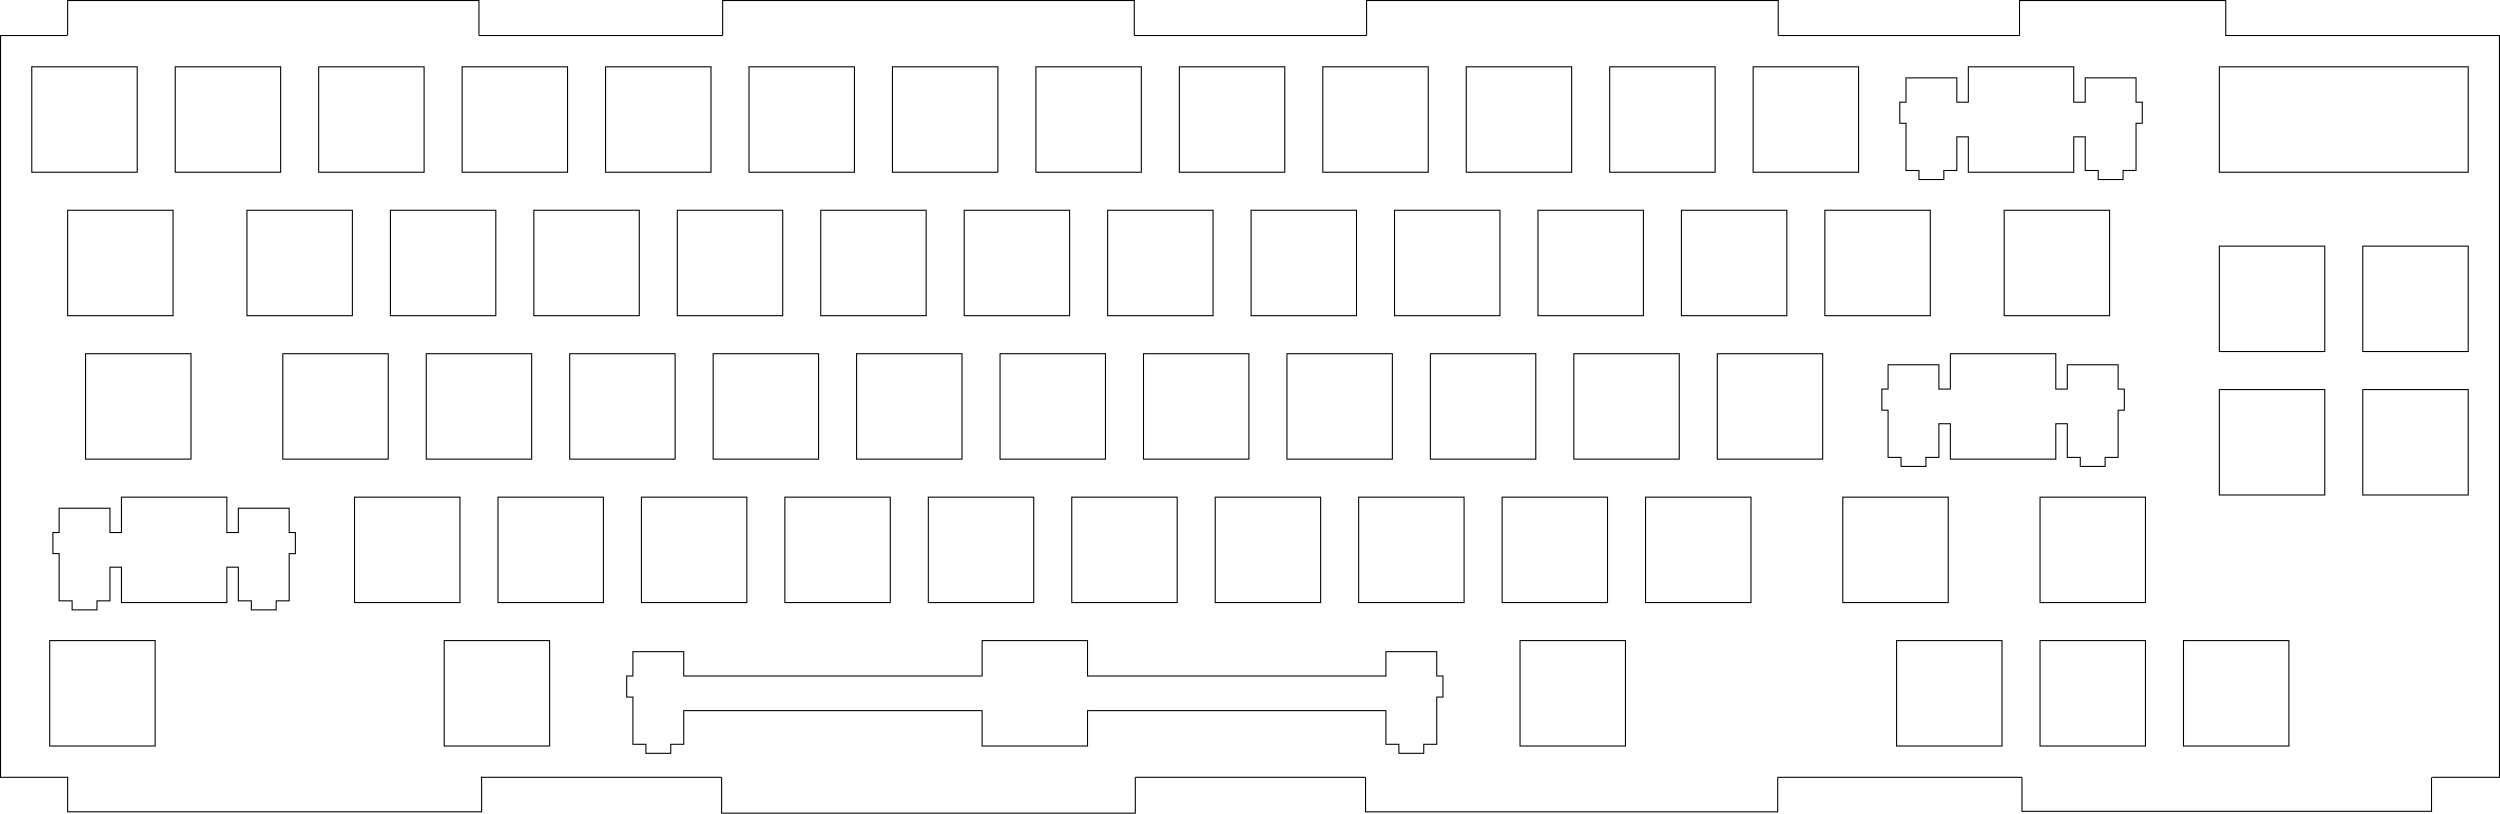
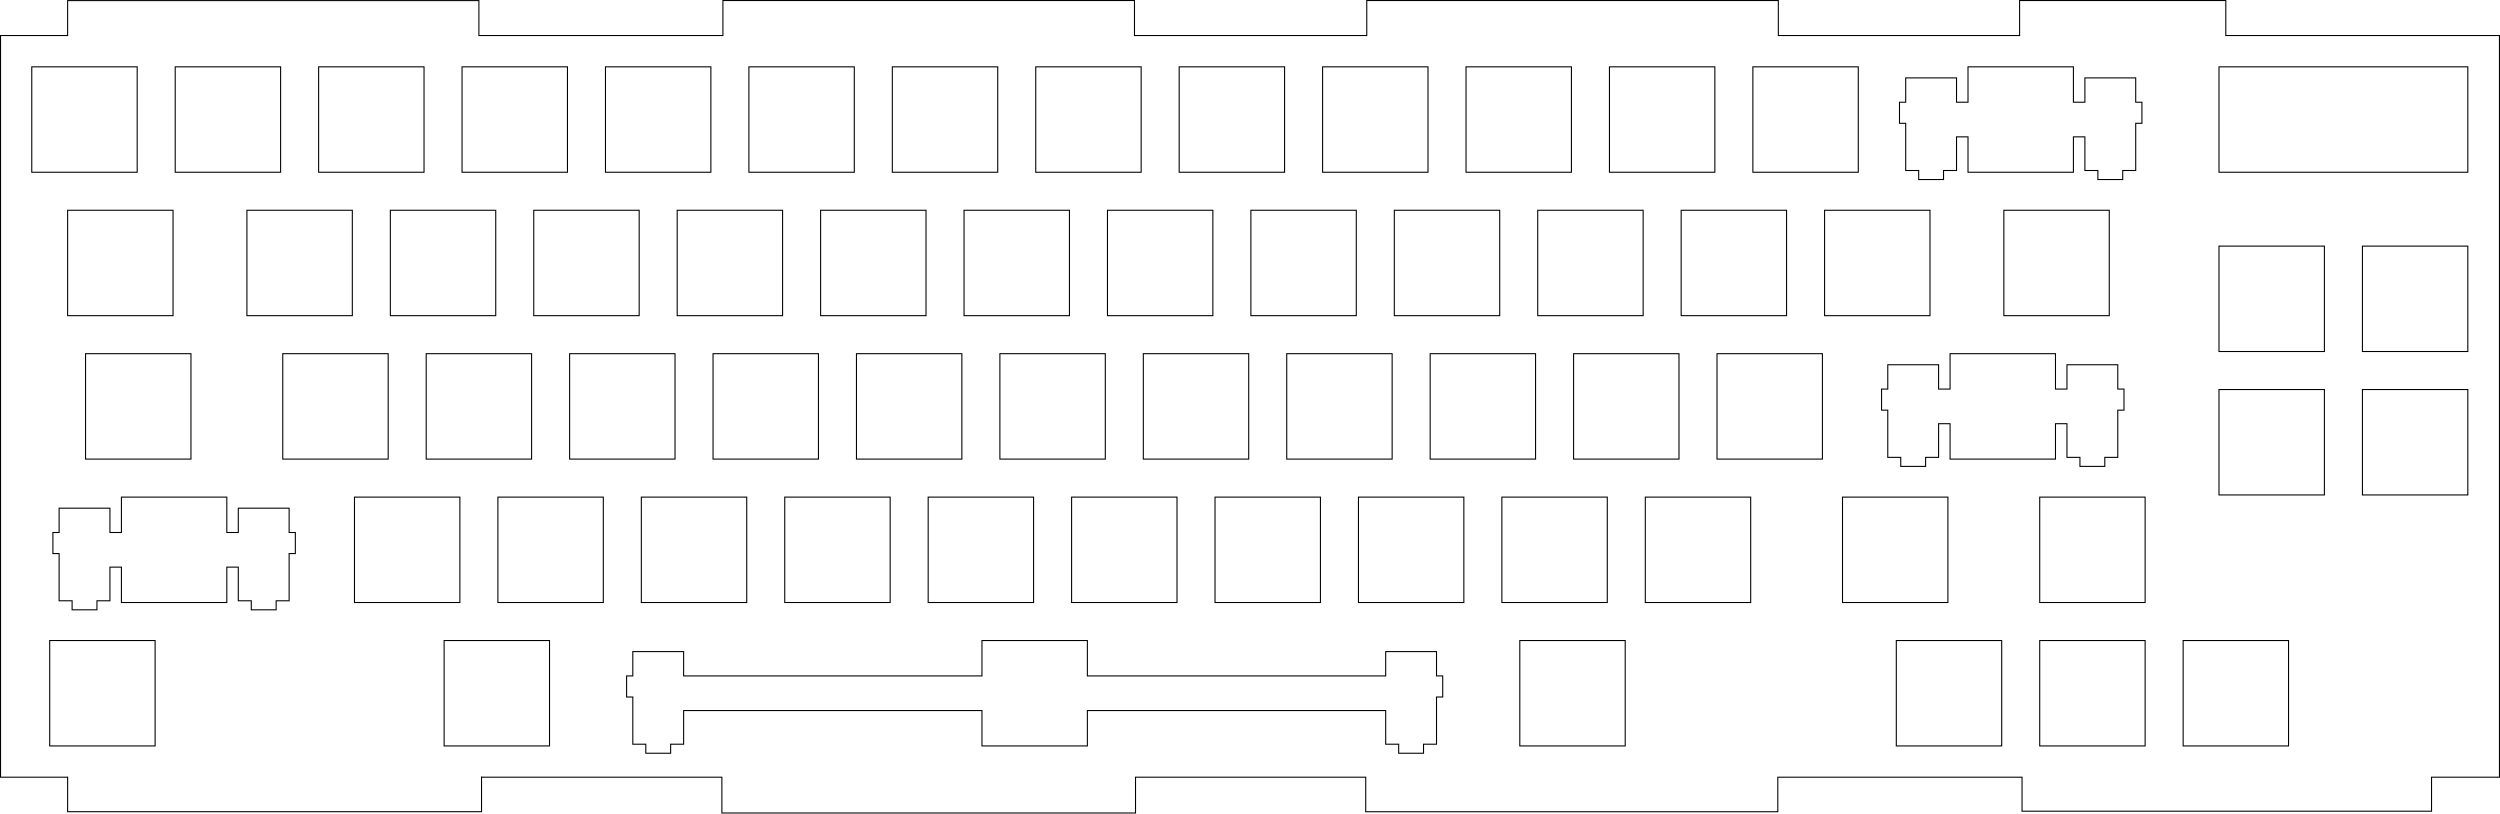
- <svg xmlns="http://www.w3.org/2000/svg" id="plate" viewBox="0 0 941.116 306.304">
+ <svg xmlns="http://www.w3.org/2000/svg" id="plate" viewBox="0 0 941.263 306.304">
  <defs>
    <style>.cls-1{fill:none;stroke:#000;stroke-miterlimit:11.339;stroke-width:0.402px;}</style>
  </defs>
-   <path class="cls-1" d="M66.213,321.394" transform="translate(-41.9645 -28.7774)" />
-   <line class="cls-1" x1="271.644" y1="292.616" x2="180.959" y2="292.616" />
-   <path class="cls-1" d="M313.032,321.394" transform="translate(-41.9645 -28.7774)" />
-   <line class="cls-1" x1="514.057" y1="292.616" x2="427.383" y2="292.616" />
-   <path class="cls-1" d="M555.255,321.394" transform="translate(-41.9645 -28.7774)" />
-   <line class="cls-1" x1="761.166" y1="292.616" x2="669.209" y2="292.616" />
-   <path class="cls-1" d="M802.207,321.394" transform="translate(-41.9645 -28.7774)" />
-   <polyline class="cls-1" points="837.666 13.375 940.915 13.375 940.915 292.616 915.56 292.616" />
-   <path class="cls-1" d="M879.63,42.153" transform="translate(-41.9645 -28.7774)" />
-   <line class="cls-1" x1="669.405" y1="13.375" x2="760.241" y2="13.375" />
-   <line class="cls-1" x1="426.992" y1="13.375" x2="514.448" y2="13.375" />
-   <line class="cls-1" x1="180.306" y1="13.375" x2="272.036" y2="13.375" />
-   <polyline class="cls-1" points="25.463 292.616 0.201 292.616 0.201 13.375 25.298 13.375" />
-   <polygon class="cls-1" points="369.714 241.152 369.714 254.475 257.391 254.475 257.391 245.319 238.257 245.319 238.257 254.475 235.919 254.475 235.919 262.412 238.257 262.412 238.257 280.185 243.147 280.185 243.147 283.586 252.501 283.586 252.501 280.185 257.391 280.185 257.391 267.514 369.714 267.514 369.714 280.837 409.399 280.837 409.399 267.514 521.722 267.514 521.722 280.185 526.612 280.185 526.612 283.586 535.966 283.586 535.966 280.185 540.856 280.185 540.856 262.412 543.194 262.412 543.194 254.475 540.856 254.475 540.856 245.319 521.722 245.319 521.722 254.475 409.399 254.475 409.399 241.152 369.714 241.152" />
-   <polygon class="cls-1" points="821.965 241.152 821.965 280.837 861.65 280.837 861.65 241.152 821.965 241.152" />
-   <polygon class="cls-1" points="767.965 241.152 767.965 280.837 807.65 280.837 807.65 241.152 767.965 241.152" />
-   <polygon class="cls-1" points="713.965 241.152 713.965 280.837 753.65 280.837 753.65 241.152 713.965 241.152" />
-   <polygon class="cls-1" points="572.213 241.152 572.213 280.837 611.898 280.837 611.898 241.152 572.213 241.152" />
-   <polygon class="cls-1" points="167.213 241.152 167.213 280.837 206.898 280.837 206.898 241.152 167.213 241.152" />
-   <polygon class="cls-1" points="18.714 241.152 18.714 280.837 58.399 280.837 58.399 241.152 18.714 241.152" />
-   <polygon class="cls-1" points="45.714 187.152 45.714 200.475 41.391 200.475 41.391 191.319 22.257 191.319 22.257 200.475 19.919 200.475 19.919 208.412 22.257 208.412 22.257 226.185 27.147 226.185 27.147 229.586 36.501 229.586 36.501 226.185 41.391 226.185 41.391 213.514 45.714 213.514 45.714 226.837 85.399 226.837 85.399 213.514 89.722 213.514 89.722 226.185 94.612 226.185 94.612 229.586 103.966 229.586 103.966 226.185 108.856 226.185 108.856 208.412 111.194 208.412 111.194 200.475 108.856 200.475 108.856 191.319 89.722 191.319 89.722 200.475 85.399 200.475 85.399 187.152 45.714 187.152" />
-   <polygon class="cls-1" points="767.965 187.152 767.965 226.837 807.65 226.837 807.65 187.152 767.965 187.152" />
-   <polygon class="cls-1" points="693.714 187.152 693.714 226.837 733.399 226.837 733.399 187.152 693.714 187.152" />
-   <polygon class="cls-1" points="619.463 187.152 619.463 226.837 659.148 226.837 659.148 187.152 619.463 187.152" />
-   <polygon class="cls-1" points="565.463 187.152 565.463 226.837 605.148 226.837 605.148 187.152 565.463 187.152" />
-   <polygon class="cls-1" points="511.463 187.152 511.463 226.837 551.148 226.837 551.148 187.152 511.463 187.152" />
-   <polygon class="cls-1" points="457.463 187.152 457.463 226.837 497.148 226.837 497.148 187.152 457.463 187.152" />
-   <polygon class="cls-1" points="403.463 187.152 403.463 226.837 443.148 226.837 443.148 187.152 403.463 187.152" />
-   <polygon class="cls-1" points="349.46 187.152 349.46 226.837 389.148 226.837 389.148 187.152 349.46 187.152" />
-   <polygon class="cls-1" points="295.463 187.152 295.463 226.837 335.148 226.837 335.148 187.152 295.463 187.152" />
-   <polygon class="cls-1" points="241.463 187.152 241.463 226.837 281.148 226.837 281.148 187.152 241.463 187.152" />
-   <polygon class="cls-1" points="187.463 187.152 187.463 226.837 227.148 226.837 227.148 187.152 187.463 187.152" />
-   <polygon class="cls-1" points="133.463 187.152 133.463 226.837 173.148 226.837 173.148 187.152 133.463 187.152" />
-   <polygon class="cls-1" points="889.463 146.65 889.463 186.335 929.148 186.335 929.148 146.65 889.463 146.65" />
-   <polygon class="cls-1" points="835.463 146.65 835.463 186.335 875.148 186.335 875.148 146.65 835.463 146.65" />
-   <polygon class="cls-1" points="734.212 133.152 734.212 146.475 729.89 146.475 729.89 137.319 710.756 137.319 710.756 146.475 708.417 146.475 708.417 154.412 710.756 154.412 710.756 172.185 715.643 172.185 715.643 175.586 724.997 175.586 724.997 172.185 729.89 172.185 729.89 159.514 734.212 159.514 734.212 172.837 773.898 172.837 773.898 159.514 778.22 159.514 778.22 172.185 783.11 172.185 783.11 175.586 792.465 175.586 792.465 172.185 797.354 172.185 797.354 154.412 799.693 154.412 799.693 146.475 797.354 146.475 797.354 137.319 778.22 137.319 778.22 146.475 773.898 146.475 773.898 133.152 734.212 133.152" />
-   <polygon class="cls-1" points="646.463 133.152 646.463 172.837 686.148 172.837 686.148 133.152 646.463 133.152" />
-   <polygon class="cls-1" points="592.463 133.152 592.463 172.837 632.148 172.837 632.148 133.152 592.463 133.152" />
-   <polygon class="cls-1" points="538.463 133.152 538.463 172.837 578.148 172.837 578.148 133.152 538.463 133.152" />
-   <polygon class="cls-1" points="484.463 133.152 484.463 172.837 524.148 172.837 524.148 133.152 484.463 133.152" />
-   <polygon class="cls-1" points="430.463 133.152 430.463 172.837 470.148 172.837 470.148 133.152 430.463 133.152" />
-   <polygon class="cls-1" points="376.463 133.152 376.463 172.837 416.148 172.837 416.148 133.152 376.463 133.152" />
-   <polygon class="cls-1" points="322.463 133.152 322.463 172.837 362.148 172.837 362.148 133.152 322.463 133.152" />
-   <polygon class="cls-1" points="268.463 133.152 268.463 172.837 308.148 172.837 308.148 133.152 268.463 133.152" />
-   <polygon class="cls-1" points="214.463 133.152 214.463 172.837 254.148 172.837 254.148 133.152 214.463 133.152" />
-   <polygon class="cls-1" points="160.463 133.152 160.463 172.837 200.148 172.837 200.148 133.152 160.463 133.152" />
-   <polygon class="cls-1" points="106.463 133.152 106.463 172.837 146.148 172.837 146.148 133.152 106.463 133.152" />
-   <polygon class="cls-1" points="32.213 133.152 32.213 172.837 71.898 172.837 71.898 133.152 32.213 133.152" />
-   <polygon class="cls-1" points="889.463 92.65 889.463 132.335 929.148 132.335 929.148 92.65 889.463 92.65" />
-   <polygon class="cls-1" points="835.463 92.65 835.463 132.335 875.148 132.335 875.148 92.65 835.463 92.65" />
-   <polygon class="cls-1" points="754.463 79.152 754.463 118.837 794.148 118.837 794.148 79.152 754.463 79.152" />
-   <polygon class="cls-1" points="686.965 79.152 686.965 118.837 726.647 118.837 726.647 79.152 686.965 79.152" />
-   <polygon class="cls-1" points="632.965 79.152 632.965 118.837 672.65 118.837 672.65 79.152 632.965 79.152" />
-   <polygon class="cls-1" points="578.965 79.152 578.965 118.837 618.65 118.837 618.65 79.152 578.965 79.152" />
-   <polygon class="cls-1" points="524.965 79.152 524.965 118.837 564.65 118.837 564.65 79.152 524.965 79.152" />
-   <polygon class="cls-1" points="470.965 79.152 470.965 118.837 510.65 118.837 510.65 79.152 470.965 79.152" />
-   <polygon class="cls-1" points="416.965 79.152 416.965 118.837 456.65 118.837 456.65 79.152 416.965 79.152" />
-   <polygon class="cls-1" points="362.965 79.152 362.965 118.837 402.65 118.837 402.65 79.152 362.965 79.152" />
-   <polygon class="cls-1" points="308.965 79.152 308.965 118.837 348.65 118.837 348.65 79.152 308.965 79.152" />
-   <polygon class="cls-1" points="254.965 79.152 254.965 118.837 294.65 118.837 294.65 79.152 254.965 79.152" />
-   <polygon class="cls-1" points="200.965 79.152 200.965 118.837 240.65 118.837 240.65 79.152 200.965 79.152" />
-   <polygon class="cls-1" points="146.965 79.152 146.965 118.837 186.65 118.837 186.65 79.152 146.965 79.152" />
-   <polygon class="cls-1" points="92.965 79.152 92.965 118.837 132.65 118.837 132.65 79.152 92.965 79.152" />
-   <polygon class="cls-1" points="25.463 79.152 25.463 118.837 65.148 118.837 65.148 79.152 25.463 79.152" />
-   <polygon class="cls-1" points="740.965 25.149 740.965 38.472 736.642 38.472 736.642 29.316 717.508 29.316 717.508 38.472 715.169 38.472 715.169 46.412 717.508 46.412 717.508 64.182 722.395 64.182 722.395 67.584 731.752 67.584 731.752 64.182 736.642 64.182 736.642 51.514 740.965 51.514 740.965 64.837 780.65 64.837 780.65 51.514 784.973 51.514 784.973 64.182 789.862 64.182 789.862 67.584 799.217 67.584 799.217 64.182 804.106 64.182 804.106 46.412 806.445 46.412 806.445 38.472 804.106 38.472 804.106 29.316 784.973 29.316 784.973 38.472 780.65 38.472 780.65 25.149 740.965 25.149" />
-   <polygon class="cls-1" points="659.965 25.149 659.965 64.837 699.65 64.837 699.65 25.149 659.965 25.149" />
-   <polygon class="cls-1" points="605.965 25.149 605.965 64.837 645.65 64.837 645.65 25.149 605.965 25.149" />
-   <polygon class="cls-1" points="551.965 25.149 551.965 64.837 591.65 64.837 591.65 25.149 551.965 25.149" />
-   <polygon class="cls-1" points="497.965 25.149 497.965 64.837 537.65 64.837 537.65 25.149 497.965 25.149" />
-   <polygon class="cls-1" points="443.965 25.149 443.965 64.837 483.65 64.837 483.65 25.149 443.965 25.149" />
-   <polygon class="cls-1" points="389.965 25.149 389.965 64.837 429.65 64.837 429.65 25.149 389.965 25.149" />
-   <polygon class="cls-1" points="335.962 25.149 335.962 64.837 375.65 64.837 375.65 25.149 335.962 25.149" />
-   <polygon class="cls-1" points="281.962 25.149 281.962 64.837 321.647 64.837 321.647 25.149 281.962 25.149" />
-   <polygon class="cls-1" points="227.965 25.149 227.965 64.837 267.65 64.837 267.65 25.149 227.965 25.149" />
-   <polygon class="cls-1" points="173.965 25.149 173.965 64.837 213.65 64.837 213.65 25.149 173.965 25.149" />
-   <polygon class="cls-1" points="119.965 25.149 119.965 64.837 159.65 64.837 159.65 25.149 119.965 25.149" />
-   <polygon class="cls-1" points="65.965 25.149 65.965 64.837 105.65 64.837 105.65 25.149 65.965 25.149" />
-   <polygon class="cls-1" points="11.962 25.149 11.962 64.837 51.65 64.837 51.65 25.149 11.962 25.149" />
-   <polyline class="cls-1" points="25.463 13.375 25.463 0.201 180.306 0.201 180.306 13.375" />
-   <polyline class="cls-1" points="272.035 13.375 272.035 0.201 426.992 0.201 426.992 13.375" />
-   <polyline class="cls-1" points="514.449 13.375 514.449 0.201 669.405 0.201 669.405 13.375" />
-   <polyline class="cls-1" points="760.241 13.375 760.241 0.201 837.882 0.201 837.882 13.375" />
-   <polyline class="cls-1" points="669.209 292.616 669.209 305.614 514.057 305.614 514.057 292.616" />
-   <polyline class="cls-1" points="427.383 292.616 427.383 306.103 271.644 306.103 271.644 292.616" />
-   <polyline class="cls-1" points="181.3 292.402 181.3 305.596 25.463 305.596 25.463 292.402" />
-   <polyline class="cls-1" points="915.34 292.616 915.34 305.418 761.166 305.418 761.166 292.616" />
-   <polygon class="cls-1" points="835.463 25.15 835.463 64.835 929.148 64.835 929.148 25.15 835.463 25.15" />
+   <path class="cls-1" d="M66.141,321.249" transform="translate(-41.8925 -28.6197)" />
+   <polygon class="cls-1" points="369.714 241.165 369.714 254.488 257.391 254.488 257.391 245.332 238.257 245.332 238.257 254.488 235.919 254.488 235.919 262.425 238.257 262.425 238.257 280.198 243.147 280.198 243.147 283.6 252.501 283.6 252.501 280.198 257.391 280.198 257.391 267.527 369.714 267.527 369.714 280.85 409.399 280.85 409.399 267.527 521.722 267.527 521.722 280.198 526.612 280.198 526.612 283.6 535.966 283.6 535.966 280.198 540.856 280.198 540.856 262.425 543.194 262.425 543.194 254.488 540.856 254.488 540.856 245.332 521.722 245.332 521.722 254.488 409.399 254.488 409.399 241.165 369.714 241.165" />
+   <polygon class="cls-1" points="821.965 241.165 821.965 280.85 861.65 280.85 861.65 241.165 821.965 241.165" />
+   <polygon class="cls-1" points="767.965 241.165 767.965 280.85 807.65 280.85 807.65 241.165 767.965 241.165" />
+   <polygon class="cls-1" points="713.965 241.165 713.965 280.85 753.65 280.85 753.65 241.165 713.965 241.165" />
+   <polygon class="cls-1" points="572.213 241.165 572.213 280.85 611.898 280.85 611.898 241.165 572.213 241.165" />
+   <polygon class="cls-1" points="167.213 241.165 167.213 280.85 206.898 280.85 206.898 241.165 167.213 241.165" />
+   <polygon class="cls-1" points="18.714 241.165 18.714 280.85 58.399 280.85 58.399 241.165 18.714 241.165" />
+   <polygon class="cls-1" points="45.714 187.165 45.714 200.488 41.391 200.488 41.391 191.332 22.257 191.332 22.257 200.488 19.919 200.488 19.919 208.425 22.257 208.425 22.257 226.198 27.147 226.198 27.147 229.599 36.501 229.599 36.501 226.198 41.391 226.198 41.391 213.527 45.714 213.527 45.714 226.85 85.399 226.85 85.399 213.527 89.722 213.527 89.722 226.198 94.612 226.198 94.612 229.599 103.966 229.599 103.966 226.198 108.856 226.198 108.856 208.425 111.194 208.425 111.194 200.488 108.856 200.488 108.856 191.332 89.722 191.332 89.722 200.488 85.399 200.488 85.399 187.165 45.714 187.165" />
+   <polygon class="cls-1" points="767.965 187.165 767.965 226.85 807.65 226.85 807.65 187.165 767.965 187.165" />
+   <polygon class="cls-1" points="693.714 187.165 693.714 226.85 733.399 226.85 733.399 187.165 693.714 187.165" />
+   <polygon class="cls-1" points="619.463 187.165 619.463 226.85 659.148 226.85 659.148 187.165 619.463 187.165" />
+   <polygon class="cls-1" points="565.463 187.165 565.463 226.85 605.148 226.85 605.148 187.165 565.463 187.165" />
+   <polygon class="cls-1" points="511.463 187.165 511.463 226.85 551.148 226.85 551.148 187.165 511.463 187.165" />
+   <polygon class="cls-1" points="457.463 187.165 457.463 226.85 497.148 226.85 497.148 187.165 457.463 187.165" />
+   <polygon class="cls-1" points="403.463 187.165 403.463 226.85 443.148 226.85 443.148 187.165 403.463 187.165" />
+   <polygon class="cls-1" points="349.46 187.165 349.46 226.85 389.148 226.85 389.148 187.165 349.46 187.165" />
+   <polygon class="cls-1" points="295.463 187.165 295.463 226.85 335.148 226.85 335.148 187.165 295.463 187.165" />
+   <polygon class="cls-1" points="241.463 187.165 241.463 226.85 281.148 226.85 281.148 187.165 241.463 187.165" />
+   <polygon class="cls-1" points="187.463 187.165 187.463 226.85 227.148 226.85 227.148 187.165 187.463 187.165" />
+   <polygon class="cls-1" points="133.463 187.165 133.463 226.85 173.148 226.85 173.148 187.165 133.463 187.165" />
+   <polygon class="cls-1" points="889.463 146.663 889.463 186.348 929.148 186.348 929.148 146.663 889.463 146.663" />
+   <polygon class="cls-1" points="835.463 146.663 835.463 186.348 875.148 186.348 875.148 146.663 835.463 146.663" />
+   <polygon class="cls-1" points="734.212 133.165 734.212 146.488 729.89 146.488 729.89 137.332 710.756 137.332 710.756 146.488 708.417 146.488 708.417 154.425 710.756 154.425 710.756 172.198 715.643 172.198 715.643 175.6 724.997 175.6 724.997 172.198 729.89 172.198 729.89 159.527 734.212 159.527 734.212 172.85 773.898 172.85 773.898 159.527 778.22 159.527 778.22 172.198 783.11 172.198 783.11 175.6 792.465 175.6 792.465 172.198 797.354 172.198 797.354 154.425 799.693 154.425 799.693 146.488 797.354 146.488 797.354 137.332 778.22 137.332 778.22 146.488 773.898 146.488 773.898 133.165 734.212 133.165" />
+   <polygon class="cls-1" points="646.463 133.165 646.463 172.85 686.148 172.85 686.148 133.165 646.463 133.165" />
+   <polygon class="cls-1" points="592.463 133.165 592.463 172.85 632.148 172.85 632.148 133.165 592.463 133.165" />
+   <polygon class="cls-1" points="538.463 133.165 538.463 172.85 578.148 172.85 578.148 133.165 538.463 133.165" />
+   <polygon class="cls-1" points="484.463 133.165 484.463 172.85 524.148 172.85 524.148 133.165 484.463 133.165" />
+   <polygon class="cls-1" points="430.463 133.165 430.463 172.85 470.148 172.85 470.148 133.165 430.463 133.165" />
+   <polygon class="cls-1" points="376.463 133.165 376.463 172.85 416.148 172.85 416.148 133.165 376.463 133.165" />
+   <polygon class="cls-1" points="322.463 133.165 322.463 172.85 362.148 172.85 362.148 133.165 322.463 133.165" />
+   <polygon class="cls-1" points="268.463 133.165 268.463 172.85 308.148 172.85 308.148 133.165 268.463 133.165" />
+   <polygon class="cls-1" points="214.463 133.165 214.463 172.85 254.148 172.85 254.148 133.165 214.463 133.165" />
+   <polygon class="cls-1" points="160.463 133.165 160.463 172.85 200.148 172.85 200.148 133.165 160.463 133.165" />
+   <polygon class="cls-1" points="106.463 133.165 106.463 172.85 146.148 172.85 146.148 133.165 106.463 133.165" />
+   <polygon class="cls-1" points="32.213 133.165 32.213 172.85 71.898 172.85 71.898 133.165 32.213 133.165" />
+   <polygon class="cls-1" points="889.463 92.663 889.463 132.348 929.148 132.348 929.148 92.663 889.463 92.663" />
+   <polygon class="cls-1" points="835.463 92.663 835.463 132.348 875.148 132.348 875.148 92.663 835.463 92.663" />
+   <polygon class="cls-1" points="754.463 79.165 754.463 118.85 794.148 118.85 794.148 79.165 754.463 79.165" />
+   <polygon class="cls-1" points="686.965 79.165 686.965 118.85 726.647 118.85 726.647 79.165 686.965 79.165" />
+   <polygon class="cls-1" points="632.965 79.165 632.965 118.85 672.65 118.85 672.65 79.165 632.965 79.165" />
+   <polygon class="cls-1" points="578.965 79.165 578.965 118.85 618.65 118.85 618.65 79.165 578.965 79.165" />
+   <polygon class="cls-1" points="524.965 79.165 524.965 118.85 564.65 118.85 564.65 79.165 524.965 79.165" />
+   <polygon class="cls-1" points="470.965 79.165 470.965 118.85 510.65 118.85 510.65 79.165 470.965 79.165" />
+   <polygon class="cls-1" points="416.965 79.165 416.965 118.85 456.65 118.85 456.65 79.165 416.965 79.165" />
+   <polygon class="cls-1" points="362.965 79.165 362.965 118.85 402.65 118.85 402.65 79.165 362.965 79.165" />
+   <polygon class="cls-1" points="308.965 79.165 308.965 118.85 348.65 118.85 348.65 79.165 308.965 79.165" />
+   <polygon class="cls-1" points="254.965 79.165 254.965 118.85 294.65 118.85 294.65 79.165 254.965 79.165" />
+   <polygon class="cls-1" points="200.965 79.165 200.965 118.85 240.65 118.85 240.65 79.165 200.965 79.165" />
+   <polygon class="cls-1" points="146.965 79.165 146.965 118.85 186.65 118.85 186.65 79.165 146.965 79.165" />
+   <polygon class="cls-1" points="92.965 79.165 92.965 118.85 132.65 118.85 132.65 79.165 92.965 79.165" />
+   <polygon class="cls-1" points="25.463 79.165 25.463 118.85 65.148 118.85 65.148 79.165 25.463 79.165" />
+   <polygon class="cls-1" points="740.965 25.162 740.965 38.485 736.642 38.485 736.642 29.329 717.508 29.329 717.508 38.485 715.169 38.485 715.169 46.425 717.508 46.425 717.508 64.195 722.395 64.195 722.395 67.597 731.752 67.597 731.752 64.195 736.642 64.195 736.642 51.527 740.965 51.527 740.965 64.85 780.65 64.85 780.65 51.527 784.973 51.527 784.973 64.195 789.862 64.195 789.862 67.597 799.217 67.597 799.217 64.195 804.106 64.195 804.106 46.425 806.445 46.425 806.445 38.485 804.106 38.485 804.106 29.329 784.973 29.329 784.973 38.485 780.65 38.485 780.65 25.162 740.965 25.162" />
+   <polygon class="cls-1" points="659.965 25.162 659.965 64.85 699.65 64.85 699.65 25.162 659.965 25.162" />
+   <polygon class="cls-1" points="605.965 25.162 605.965 64.85 645.65 64.85 645.65 25.162 605.965 25.162" />
+   <polygon class="cls-1" points="551.965 25.162 551.965 64.85 591.65 64.85 591.65 25.162 551.965 25.162" />
+   <polygon class="cls-1" points="497.965 25.162 497.965 64.85 537.65 64.85 537.65 25.162 497.965 25.162" />
+   <polygon class="cls-1" points="443.965 25.162 443.965 64.85 483.65 64.85 483.65 25.162 443.965 25.162" />
+   <polygon class="cls-1" points="389.965 25.162 389.965 64.85 429.65 64.85 429.65 25.162 389.965 25.162" />
+   <polygon class="cls-1" points="335.962 25.162 335.962 64.85 375.65 64.85 375.65 25.162 335.962 25.162" />
+   <polygon class="cls-1" points="281.962 25.162 281.962 64.85 321.647 64.85 321.647 25.162 281.962 25.162" />
+   <polygon class="cls-1" points="227.965 25.162 227.965 64.85 267.65 64.85 267.65 25.162 227.965 25.162" />
+   <polygon class="cls-1" points="173.965 25.162 173.965 64.85 213.65 64.85 213.65 25.162 173.965 25.162" />
+   <polygon class="cls-1" points="119.965 25.162 119.965 64.85 159.65 64.85 159.65 25.162 119.965 25.162" />
+   <polygon class="cls-1" points="65.965 25.162 65.965 64.85 105.65 64.85 105.65 25.162 65.965 25.162" />
+   <polygon class="cls-1" points="11.962 25.162 11.962 64.85 51.65 64.85 51.65 25.162 11.962 25.162" />
+   <polyline class="cls-1" points="181.3 292.415 181.3 305.609 25.463 305.609 25.463 292.415" />
+   <polyline class="cls-1" points="271.215 292.616 181.106 292.616 271.791 292.616 271.791 306.103 427.53 306.103 427.53 292.616 513.438 292.616 427.53 292.616 514.204 292.616 514.204 305.614 669.356 305.614 669.356 292.616 760.389 292.616 669.356 292.616 761.313 292.616 761.313 305.418 915.487 305.418 915.487 292.616 915.707 292.616 941.062 292.616 941.062 13.375 837.813 13.375 838.029 13.375 838.029 0.201 760.388 0.201 760.388 13.375 669.552 13.375 669.552 0.201 514.595 0.201 514.595 13.375 427.139 13.375 427.139 0.201 272.182 0.201 272.182 13.375 180.453 13.375 180.306 13.388 180.306 0.214 25.463 0.214 25.463 13.388 25.298 13.388 0.201 13.388 0.201 292.629 25.463 292.629" />
+   <polygon class="cls-1" points="835.463 25.163 835.463 64.848 929.148 64.848 929.148 25.163 835.463 25.163" />
</svg>
